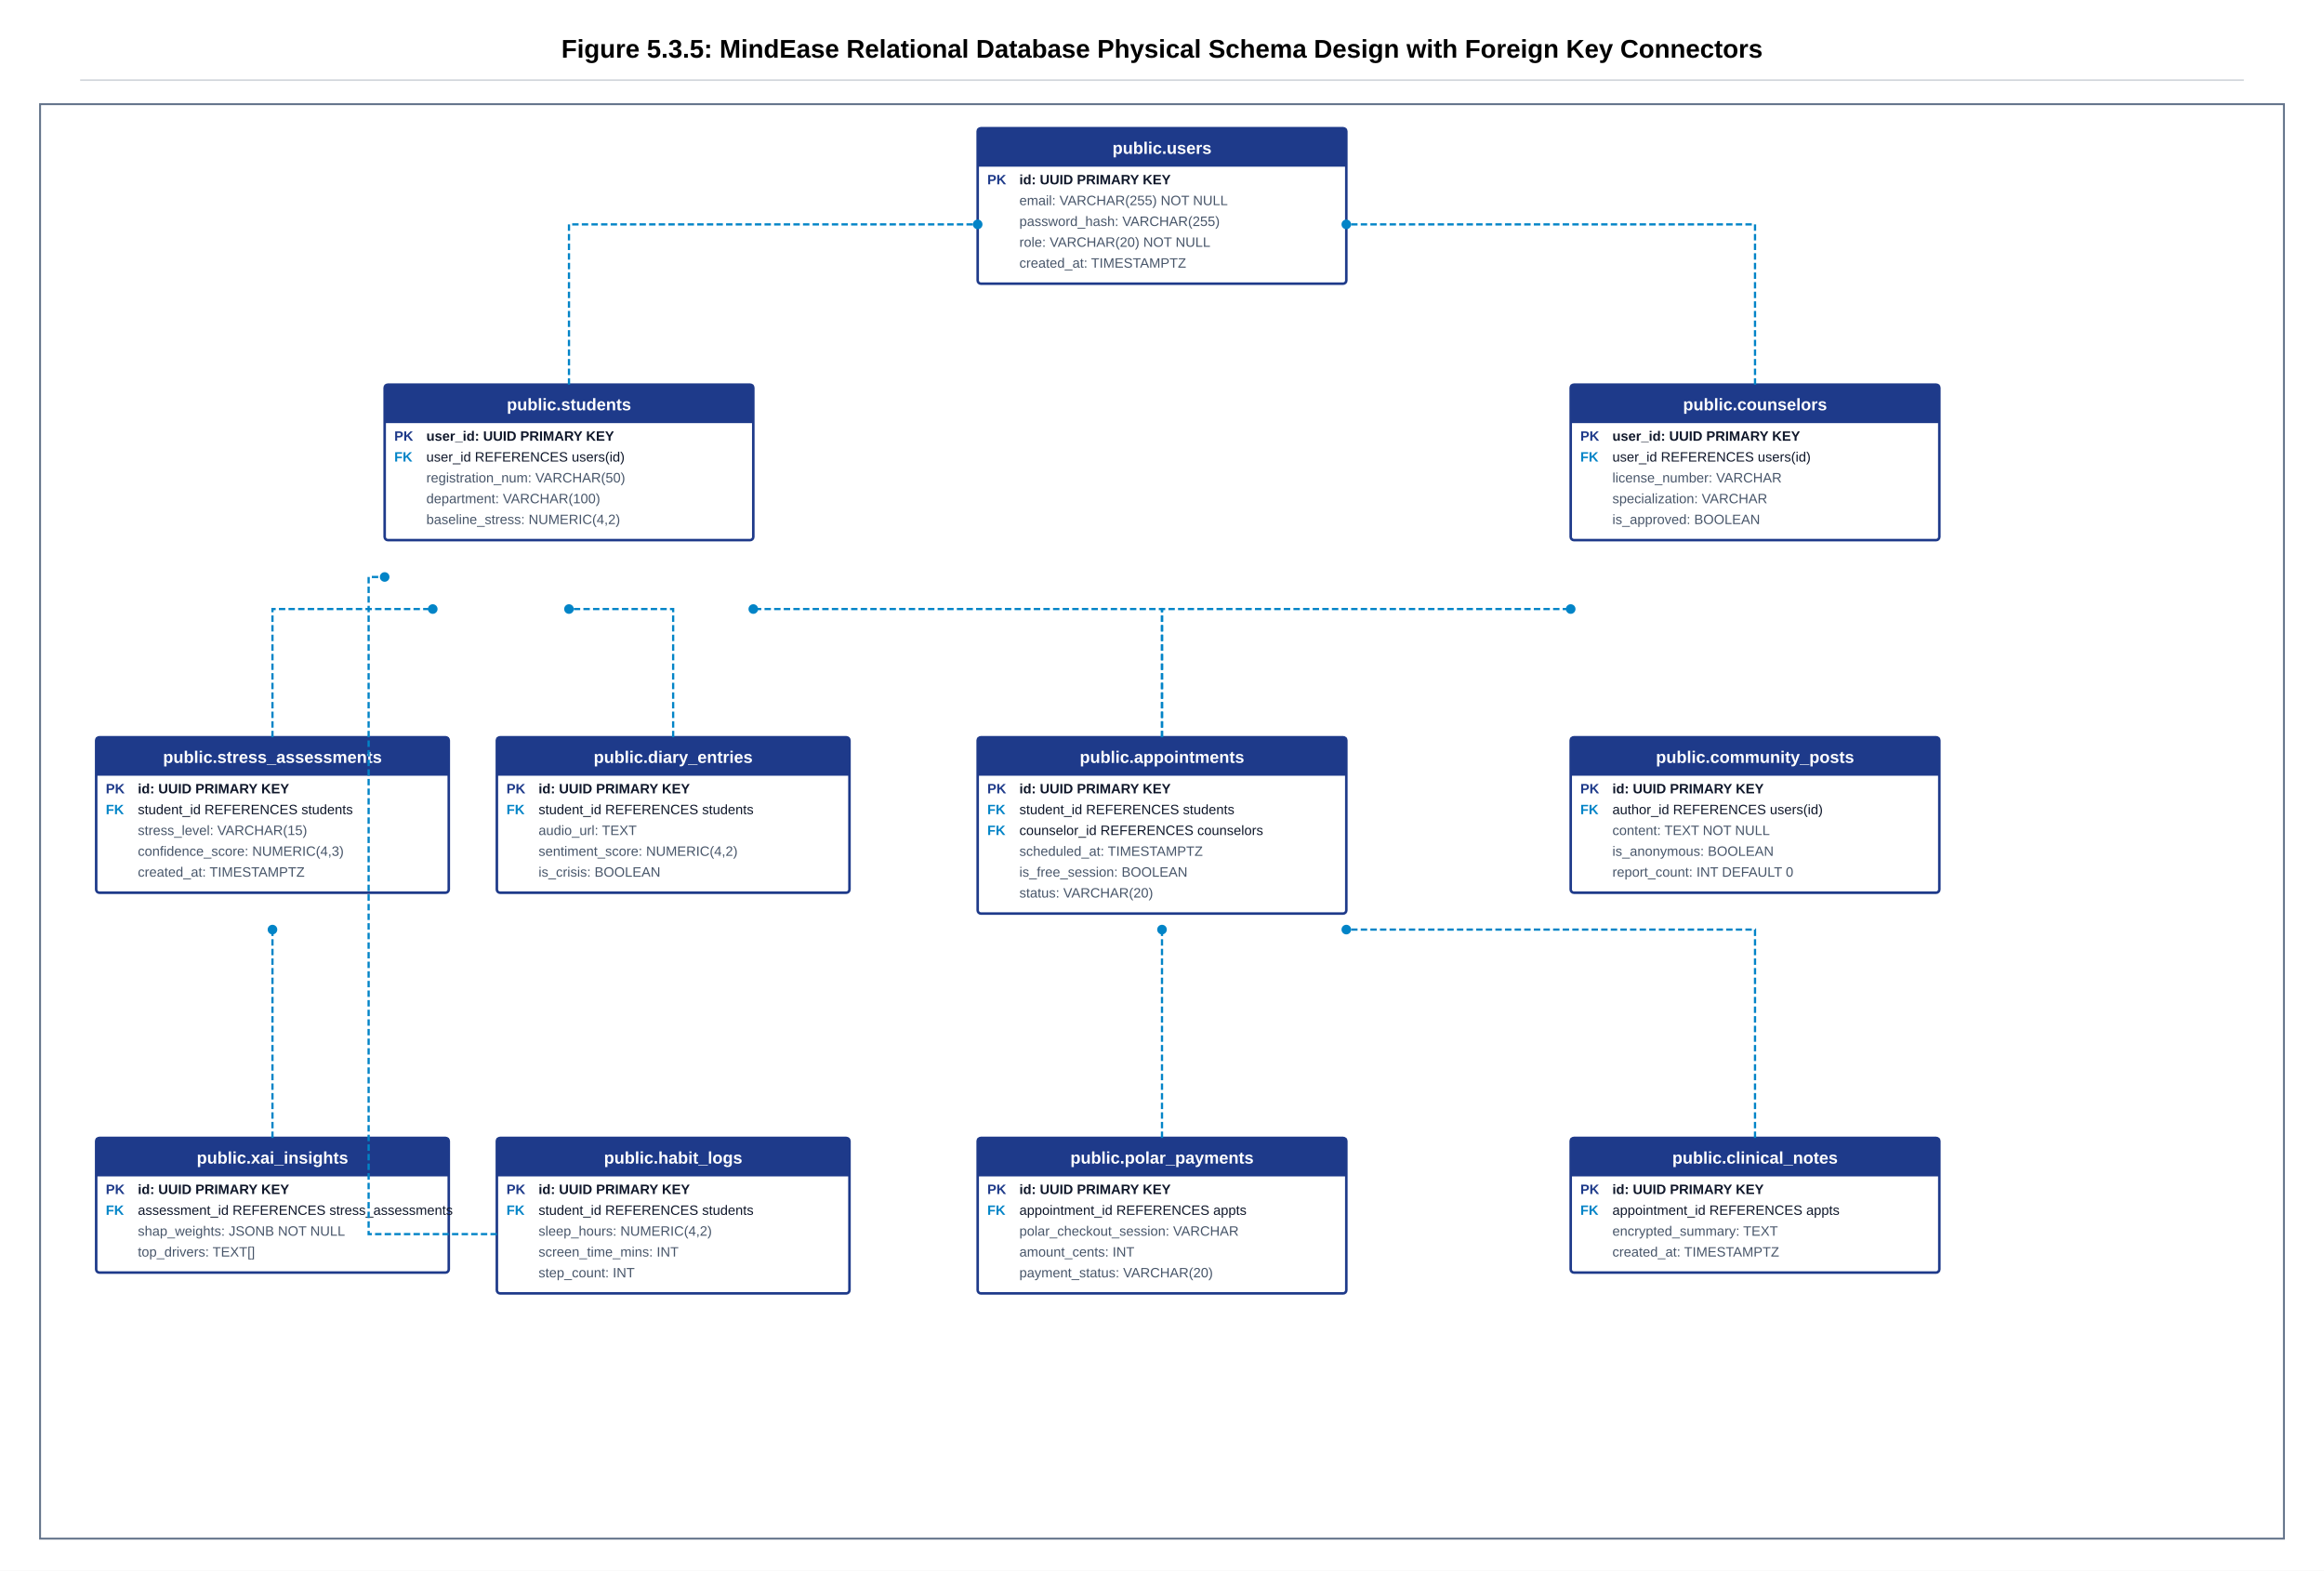
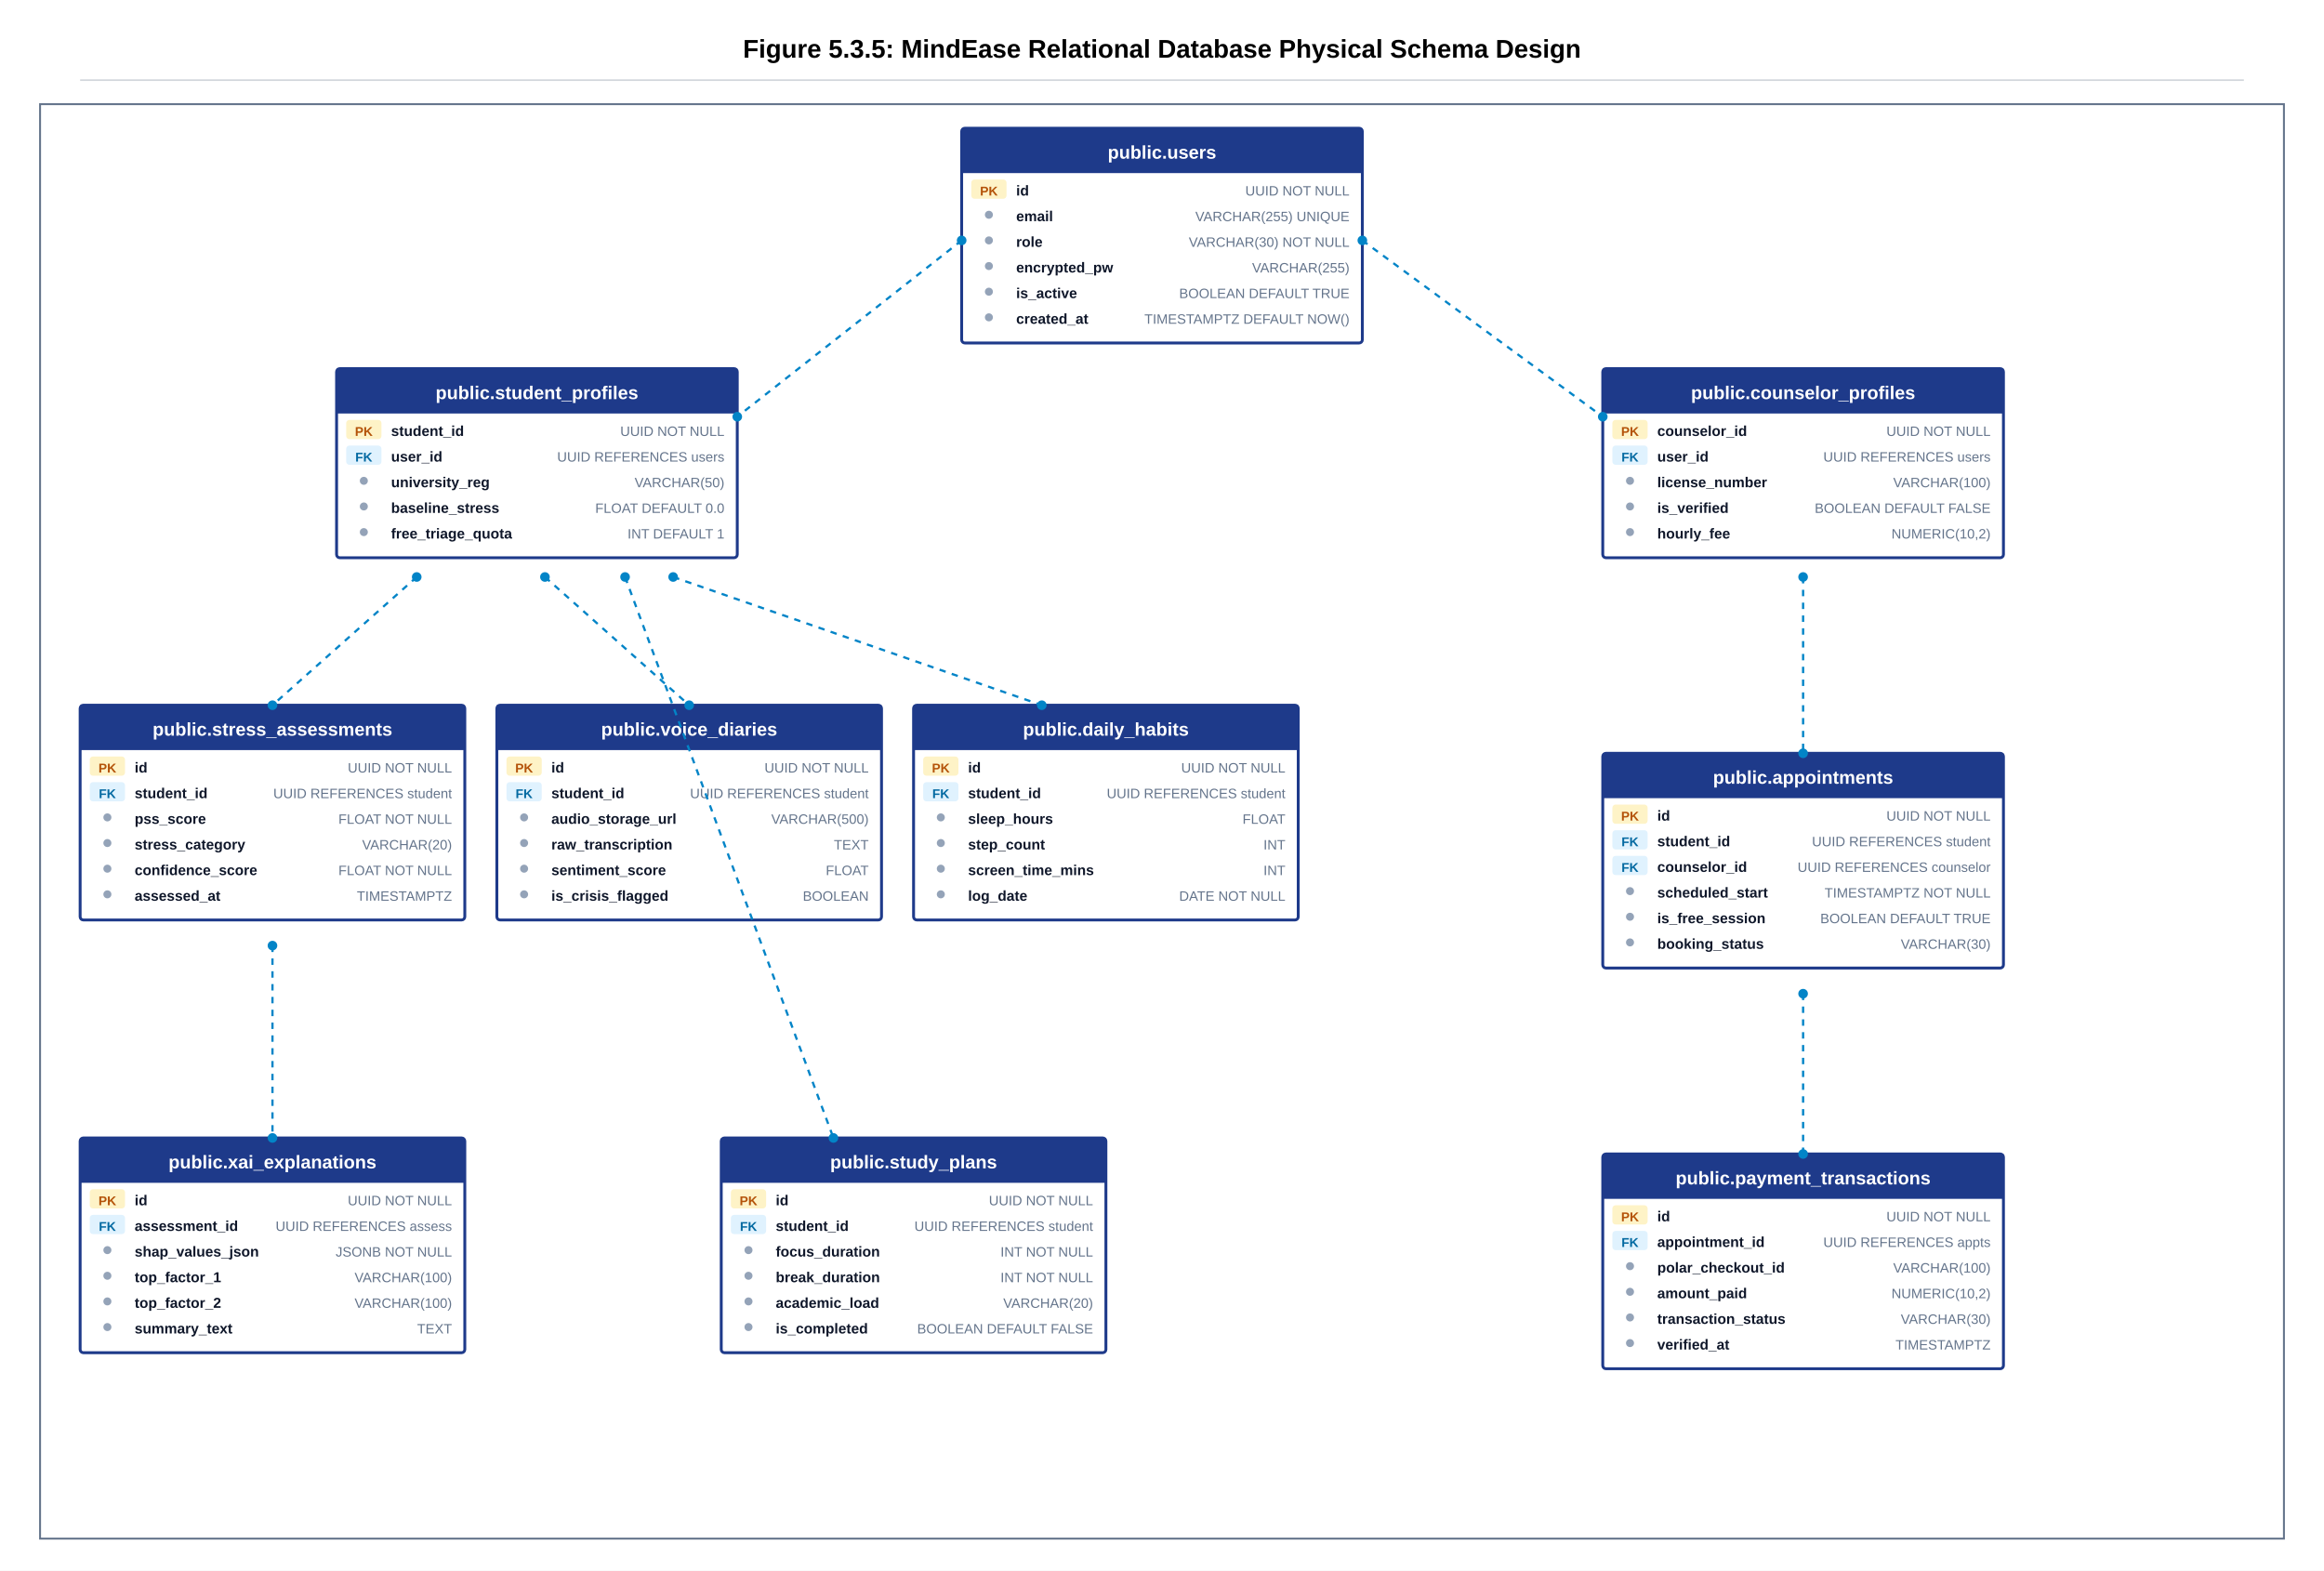
<svg xmlns="http://www.w3.org/2000/svg" width="1450" height="980" viewBox="0 0 1450 980">
  <rect width="1450" height="980" fill="#ffffff" />
-   <text x="725.0" y="36" font-family="Arial, sans-serif" font-size="16" font-weight="bold" fill="#000000" text-anchor="middle">Figure 5.3.5: MindEase Relational Database Physical Schema Design with Foreign Key Connectors</text>
+   <text x="725.0" y="36" font-family="Arial, sans-serif" font-size="16" font-weight="bold" fill="#000000" text-anchor="middle">Figure 5.3.5: MindEase Relational Database Physical Schema Design</text>
  <line x1="50" y1="50" x2="1400" y2="50" stroke="#d1d5db" stroke-width="1" />
  <rect x="25" y="65" width="1400" height="895" fill="none" stroke="#64748b" stroke-width="1.2" />
-   <rect x="610" y="80" width="230" height="97" fill="#ffffff" stroke="#1e3a8a" stroke-width="1.6" rx="2" />
-   <rect x="610" y="80" width="230" height="24" fill="#1e3a8a" />
-   <text x="725.0" y="96" font-family="Arial, sans-serif" font-size="10.5" font-weight="bold" fill="#ffffff" text-anchor="middle">public.users</text>
-   <text x="616" y="115" font-family="Arial, sans-serif" font-size="8.5" font-weight="bold" fill="#1e3a8a">PK</text>
-   <text x="636" y="115" font-family="Arial, sans-serif" font-size="8.5" font-weight="600" fill="#0f172a">id: UUID PRIMARY KEY</text>
-   <text x="636" y="128" font-family="Arial, sans-serif" font-size="8.5" fill="#475569">email: VARCHAR(255) NOT NULL</text>
-   <text x="636" y="141" font-family="Arial, sans-serif" font-size="8.5" fill="#475569">password_hash: VARCHAR(255)</text>
-   <text x="636" y="154" font-family="Arial, sans-serif" font-size="8.5" fill="#475569">role: VARCHAR(20) NOT NULL</text>
-   <text x="636" y="167" font-family="Arial, sans-serif" font-size="8.5" fill="#475569">created_at: TIMESTAMPTZ</text>
-   <rect x="240" y="240" width="230" height="97" fill="#ffffff" stroke="#1e3a8a" stroke-width="1.6" rx="2" />
-   <rect x="240" y="240" width="230" height="24" fill="#1e3a8a" />
-   <text x="355.0" y="256" font-family="Arial, sans-serif" font-size="10.5" font-weight="bold" fill="#ffffff" text-anchor="middle">public.students</text>
-   <text x="246" y="275" font-family="Arial, sans-serif" font-size="8.5" font-weight="bold" fill="#1e3a8a">PK</text>
-   <text x="266" y="275" font-family="Arial, sans-serif" font-size="8.5" font-weight="600" fill="#0f172a">user_id: UUID PRIMARY KEY</text>
-   <text x="246" y="288" font-family="Arial, sans-serif" font-size="8.5" font-weight="bold" fill="#0284c7">FK</text>
-   <text x="266" y="288" font-family="Arial, sans-serif" font-size="8.5" fill="#0f172a">user_id REFERENCES users(id)</text>
-   <text x="266" y="301" font-family="Arial, sans-serif" font-size="8.5" fill="#475569">registration_num: VARCHAR(50)</text>
-   <text x="266" y="314" font-family="Arial, sans-serif" font-size="8.5" fill="#475569">department: VARCHAR(100)</text>
-   <text x="266" y="327" font-family="Arial, sans-serif" font-size="8.5" fill="#475569">baseline_stress: NUMERIC(4,2)</text>
-   <rect x="980" y="240" width="230" height="97" fill="#ffffff" stroke="#1e3a8a" stroke-width="1.6" rx="2" />
-   <rect x="980" y="240" width="230" height="24" fill="#1e3a8a" />
-   <text x="1095.0" y="256" font-family="Arial, sans-serif" font-size="10.5" font-weight="bold" fill="#ffffff" text-anchor="middle">public.counselors</text>
-   <text x="986" y="275" font-family="Arial, sans-serif" font-size="8.5" font-weight="bold" fill="#1e3a8a">PK</text>
-   <text x="1006" y="275" font-family="Arial, sans-serif" font-size="8.5" font-weight="600" fill="#0f172a">user_id: UUID PRIMARY KEY</text>
-   <text x="986" y="288" font-family="Arial, sans-serif" font-size="8.5" font-weight="bold" fill="#0284c7">FK</text>
-   <text x="1006" y="288" font-family="Arial, sans-serif" font-size="8.5" fill="#0f172a">user_id REFERENCES users(id)</text>
-   <text x="1006" y="301" font-family="Arial, sans-serif" font-size="8.5" fill="#475569">license_number: VARCHAR</text>
-   <text x="1006" y="314" font-family="Arial, sans-serif" font-size="8.5" fill="#475569">specialization: VARCHAR</text>
-   <text x="1006" y="327" font-family="Arial, sans-serif" font-size="8.5" fill="#475569">is_approved: BOOLEAN</text>
-   <rect x="60" y="460" width="220" height="97" fill="#ffffff" stroke="#1e3a8a" stroke-width="1.6" rx="2" />
-   <rect x="60" y="460" width="220" height="24" fill="#1e3a8a" />
-   <text x="170.0" y="476" font-family="Arial, sans-serif" font-size="10.5" font-weight="bold" fill="#ffffff" text-anchor="middle">public.stress_assessments</text>
-   <text x="66" y="495" font-family="Arial, sans-serif" font-size="8.5" font-weight="bold" fill="#1e3a8a">PK</text>
-   <text x="86" y="495" font-family="Arial, sans-serif" font-size="8.5" font-weight="600" fill="#0f172a">id: UUID PRIMARY KEY</text>
-   <text x="66" y="508" font-family="Arial, sans-serif" font-size="8.5" font-weight="bold" fill="#0284c7">FK</text>
-   <text x="86" y="508" font-family="Arial, sans-serif" font-size="8.5" fill="#0f172a">student_id REFERENCES students</text>
-   <text x="86" y="521" font-family="Arial, sans-serif" font-size="8.5" fill="#475569">stress_level: VARCHAR(15)</text>
-   <text x="86" y="534" font-family="Arial, sans-serif" font-size="8.5" fill="#475569">confidence_score: NUMERIC(4,3)</text>
-   <text x="86" y="547" font-family="Arial, sans-serif" font-size="8.5" fill="#475569">created_at: TIMESTAMPTZ</text>
-   <rect x="310" y="460" width="220" height="97" fill="#ffffff" stroke="#1e3a8a" stroke-width="1.6" rx="2" />
-   <rect x="310" y="460" width="220" height="24" fill="#1e3a8a" />
-   <text x="420.0" y="476" font-family="Arial, sans-serif" font-size="10.5" font-weight="bold" fill="#ffffff" text-anchor="middle">public.diary_entries</text>
-   <text x="316" y="495" font-family="Arial, sans-serif" font-size="8.5" font-weight="bold" fill="#1e3a8a">PK</text>
-   <text x="336" y="495" font-family="Arial, sans-serif" font-size="8.5" font-weight="600" fill="#0f172a">id: UUID PRIMARY KEY</text>
-   <text x="316" y="508" font-family="Arial, sans-serif" font-size="8.5" font-weight="bold" fill="#0284c7">FK</text>
-   <text x="336" y="508" font-family="Arial, sans-serif" font-size="8.5" fill="#0f172a">student_id REFERENCES students</text>
-   <text x="336" y="521" font-family="Arial, sans-serif" font-size="8.5" fill="#475569">audio_url: TEXT</text>
-   <text x="336" y="534" font-family="Arial, sans-serif" font-size="8.5" fill="#475569">sentiment_score: NUMERIC(4,2)</text>
-   <text x="336" y="547" font-family="Arial, sans-serif" font-size="8.5" fill="#475569">is_crisis: BOOLEAN</text>
-   <rect x="610" y="460" width="230" height="110" fill="#ffffff" stroke="#1e3a8a" stroke-width="1.6" rx="2" />
-   <rect x="610" y="460" width="230" height="24" fill="#1e3a8a" />
-   <text x="725.0" y="476" font-family="Arial, sans-serif" font-size="10.5" font-weight="bold" fill="#ffffff" text-anchor="middle">public.appointments</text>
-   <text x="616" y="495" font-family="Arial, sans-serif" font-size="8.5" font-weight="bold" fill="#1e3a8a">PK</text>
-   <text x="636" y="495" font-family="Arial, sans-serif" font-size="8.5" font-weight="600" fill="#0f172a">id: UUID PRIMARY KEY</text>
-   <text x="616" y="508" font-family="Arial, sans-serif" font-size="8.5" font-weight="bold" fill="#0284c7">FK</text>
-   <text x="636" y="508" font-family="Arial, sans-serif" font-size="8.5" fill="#0f172a">student_id REFERENCES students</text>
-   <text x="616" y="521" font-family="Arial, sans-serif" font-size="8.5" font-weight="bold" fill="#0284c7">FK</text>
-   <text x="636" y="521" font-family="Arial, sans-serif" font-size="8.5" fill="#0f172a">counselor_id REFERENCES counselors</text>
-   <text x="636" y="534" font-family="Arial, sans-serif" font-size="8.5" fill="#475569">scheduled_at: TIMESTAMPTZ</text>
-   <text x="636" y="547" font-family="Arial, sans-serif" font-size="8.5" fill="#475569">is_free_session: BOOLEAN</text>
-   <text x="636" y="560" font-family="Arial, sans-serif" font-size="8.5" fill="#475569">status: VARCHAR(20)</text>
-   <rect x="980" y="460" width="230" height="97" fill="#ffffff" stroke="#1e3a8a" stroke-width="1.6" rx="2" />
-   <rect x="980" y="460" width="230" height="24" fill="#1e3a8a" />
-   <text x="1095.0" y="476" font-family="Arial, sans-serif" font-size="10.5" font-weight="bold" fill="#ffffff" text-anchor="middle">public.community_posts</text>
-   <text x="986" y="495" font-family="Arial, sans-serif" font-size="8.5" font-weight="bold" fill="#1e3a8a">PK</text>
-   <text x="1006" y="495" font-family="Arial, sans-serif" font-size="8.5" font-weight="600" fill="#0f172a">id: UUID PRIMARY KEY</text>
-   <text x="986" y="508" font-family="Arial, sans-serif" font-size="8.5" font-weight="bold" fill="#0284c7">FK</text>
-   <text x="1006" y="508" font-family="Arial, sans-serif" font-size="8.5" fill="#0f172a">author_id REFERENCES users(id)</text>
-   <text x="1006" y="521" font-family="Arial, sans-serif" font-size="8.5" fill="#475569">content: TEXT NOT NULL</text>
-   <text x="1006" y="534" font-family="Arial, sans-serif" font-size="8.5" fill="#475569">is_anonymous: BOOLEAN</text>
-   <text x="1006" y="547" font-family="Arial, sans-serif" font-size="8.5" fill="#475569">report_count: INT DEFAULT 0</text>
-   <rect x="60" y="710" width="220" height="84" fill="#ffffff" stroke="#1e3a8a" stroke-width="1.6" rx="2" />
-   <rect x="60" y="710" width="220" height="24" fill="#1e3a8a" />
-   <text x="170.0" y="726" font-family="Arial, sans-serif" font-size="10.5" font-weight="bold" fill="#ffffff" text-anchor="middle">public.xai_insights</text>
-   <text x="66" y="745" font-family="Arial, sans-serif" font-size="8.5" font-weight="bold" fill="#1e3a8a">PK</text>
-   <text x="86" y="745" font-family="Arial, sans-serif" font-size="8.5" font-weight="600" fill="#0f172a">id: UUID PRIMARY KEY</text>
-   <text x="66" y="758" font-family="Arial, sans-serif" font-size="8.5" font-weight="bold" fill="#0284c7">FK</text>
-   <text x="86" y="758" font-family="Arial, sans-serif" font-size="8.5" fill="#0f172a">assessment_id REFERENCES stress_assessments</text>
-   <text x="86" y="771" font-family="Arial, sans-serif" font-size="8.5" fill="#475569">shap_weights: JSONB NOT NULL</text>
-   <text x="86" y="784" font-family="Arial, sans-serif" font-size="8.5" fill="#475569">top_drivers: TEXT[]</text>
-   <rect x="310" y="710" width="220" height="97" fill="#ffffff" stroke="#1e3a8a" stroke-width="1.6" rx="2" />
-   <rect x="310" y="710" width="220" height="24" fill="#1e3a8a" />
-   <text x="420.0" y="726" font-family="Arial, sans-serif" font-size="10.5" font-weight="bold" fill="#ffffff" text-anchor="middle">public.habit_logs</text>
-   <text x="316" y="745" font-family="Arial, sans-serif" font-size="8.5" font-weight="bold" fill="#1e3a8a">PK</text>
-   <text x="336" y="745" font-family="Arial, sans-serif" font-size="8.5" font-weight="600" fill="#0f172a">id: UUID PRIMARY KEY</text>
-   <text x="316" y="758" font-family="Arial, sans-serif" font-size="8.5" font-weight="bold" fill="#0284c7">FK</text>
-   <text x="336" y="758" font-family="Arial, sans-serif" font-size="8.5" fill="#0f172a">student_id REFERENCES students</text>
-   <text x="336" y="771" font-family="Arial, sans-serif" font-size="8.5" fill="#475569">sleep_hours: NUMERIC(4,2)</text>
-   <text x="336" y="784" font-family="Arial, sans-serif" font-size="8.5" fill="#475569">screen_time_mins: INT</text>
-   <text x="336" y="797" font-family="Arial, sans-serif" font-size="8.5" fill="#475569">step_count: INT</text>
-   <rect x="610" y="710" width="230" height="97" fill="#ffffff" stroke="#1e3a8a" stroke-width="1.6" rx="2" />
-   <rect x="610" y="710" width="230" height="24" fill="#1e3a8a" />
-   <text x="725.0" y="726" font-family="Arial, sans-serif" font-size="10.5" font-weight="bold" fill="#ffffff" text-anchor="middle">public.polar_payments</text>
-   <text x="616" y="745" font-family="Arial, sans-serif" font-size="8.5" font-weight="bold" fill="#1e3a8a">PK</text>
-   <text x="636" y="745" font-family="Arial, sans-serif" font-size="8.5" font-weight="600" fill="#0f172a">id: UUID PRIMARY KEY</text>
-   <text x="616" y="758" font-family="Arial, sans-serif" font-size="8.5" font-weight="bold" fill="#0284c7">FK</text>
-   <text x="636" y="758" font-family="Arial, sans-serif" font-size="8.5" fill="#0f172a">appointment_id REFERENCES appts</text>
-   <text x="636" y="771" font-family="Arial, sans-serif" font-size="8.5" fill="#475569">polar_checkout_session: VARCHAR</text>
-   <text x="636" y="784" font-family="Arial, sans-serif" font-size="8.5" fill="#475569">amount_cents: INT</text>
-   <text x="636" y="797" font-family="Arial, sans-serif" font-size="8.5" fill="#475569">payment_status: VARCHAR(20)</text>
-   <rect x="980" y="710" width="230" height="84" fill="#ffffff" stroke="#1e3a8a" stroke-width="1.6" rx="2" />
-   <rect x="980" y="710" width="230" height="24" fill="#1e3a8a" />
-   <text x="1095.0" y="726" font-family="Arial, sans-serif" font-size="10.5" font-weight="bold" fill="#ffffff" text-anchor="middle">public.clinical_notes</text>
-   <text x="986" y="745" font-family="Arial, sans-serif" font-size="8.5" font-weight="bold" fill="#1e3a8a">PK</text>
-   <text x="1006" y="745" font-family="Arial, sans-serif" font-size="8.5" font-weight="600" fill="#0f172a">id: UUID PRIMARY KEY</text>
-   <text x="986" y="758" font-family="Arial, sans-serif" font-size="8.5" font-weight="bold" fill="#0284c7">FK</text>
-   <text x="1006" y="758" font-family="Arial, sans-serif" font-size="8.5" fill="#0f172a">appointment_id REFERENCES appts</text>
-   <text x="1006" y="771" font-family="Arial, sans-serif" font-size="8.5" fill="#475569">encrypted_summary: TEXT</text>
-   <text x="1006" y="784" font-family="Arial, sans-serif" font-size="8.5" fill="#475569">created_at: TIMESTAMPTZ</text>
-   <path d="M 355 240 L 355 140 L 610 140" fill="none" stroke="#0284c7" stroke-width="1.4" stroke-dasharray="4,2" />
-   <circle cx="610.0" cy="140.0" r="3" fill="#0284c7" />
-   <path d="M 1095 240 L 1095 140 L 840 140" fill="none" stroke="#0284c7" stroke-width="1.4" stroke-dasharray="4,2" />
-   <circle cx="840.0" cy="140.0" r="3" fill="#0284c7" />
-   <path d="M 170 460 L 170 380 L 270 380" fill="none" stroke="#0284c7" stroke-width="1.4" stroke-dasharray="4,2" />
-   <circle cx="270.0" cy="380.0" r="3" fill="#0284c7" />
-   <path d="M 420 460 L 420 380 L 355 380" fill="none" stroke="#0284c7" stroke-width="1.4" stroke-dasharray="4,2" />
-   <circle cx="355.0" cy="380.0" r="3" fill="#0284c7" />
-   <path d="M 310 770 L 230 770 L 230 360 L 240 360" fill="none" stroke="#0284c7" stroke-width="1.4" stroke-dasharray="4,2" />
-   <circle cx="240.0" cy="360.0" r="3" fill="#0284c7" />
-   <path d="M 170 710 L 170 580" fill="none" stroke="#0284c7" stroke-width="1.4" stroke-dasharray="4,2" />
-   <circle cx="170.0" cy="580.0" r="3" fill="#0284c7" />
-   <path d="M 725 460 L 725 380 L 470 380" fill="none" stroke="#0284c7" stroke-width="1.4" stroke-dasharray="4,2" />
-   <circle cx="470.0" cy="380.0" r="3" fill="#0284c7" />
-   <path d="M 725 460 L 725 380 L 980 380" fill="none" stroke="#0284c7" stroke-width="1.4" stroke-dasharray="4,2" />
-   <circle cx="980.0" cy="380.0" r="3" fill="#0284c7" />
-   <path d="M 725 710 L 725 580" fill="none" stroke="#0284c7" stroke-width="1.4" stroke-dasharray="4,2" />
-   <circle cx="725.0" cy="580.0" r="3" fill="#0284c7" />
-   <path d="M 1095 710 L 1095 580 L 840 580" fill="none" stroke="#0284c7" stroke-width="1.4" stroke-dasharray="4,2" />
-   <circle cx="840.0" cy="580.0" r="3" fill="#0284c7" />
+   <rect x="600" y="80" width="250" height="134" fill="#ffffff" stroke="#1e3a8a" stroke-width="1.8" rx="2" />
+   <rect x="600" y="80" width="250" height="28" fill="#1e3a8a" />
+   <text x="725.0" y="99" font-family="Arial, sans-serif" font-size="11.5" font-weight="bold" fill="#ffffff" text-anchor="middle">public.users</text>
+   <rect x="606" y="112" width="22" height="12" fill="#fef3c7" rx="2" />
+   <text x="617" y="122" font-family="Arial, sans-serif" font-size="8" font-weight="bold" fill="#b45309" text-anchor="middle">PK</text>
+   <text x="634" y="122" font-family="Arial, sans-serif" font-size="9" font-weight="bold" fill="#0f172a">id</text>
+   <text x="842" y="122" font-family="Arial, sans-serif" font-size="8.5" fill="#64748b" text-anchor="end">UUID NOT NULL</text>
+   <circle cx="617" cy="134" r="2.5" fill="#94a3b8" />
+   <text x="634" y="138" font-family="Arial, sans-serif" font-size="9" font-weight="bold" fill="#0f172a">email</text>
+   <text x="842" y="138" font-family="Arial, sans-serif" font-size="8.5" fill="#64748b" text-anchor="end">VARCHAR(255) UNIQUE</text>
+   <circle cx="617" cy="150" r="2.5" fill="#94a3b8" />
+   <text x="634" y="154" font-family="Arial, sans-serif" font-size="9" font-weight="bold" fill="#0f172a">role</text>
+   <text x="842" y="154" font-family="Arial, sans-serif" font-size="8.5" fill="#64748b" text-anchor="end">VARCHAR(30) NOT NULL</text>
+   <circle cx="617" cy="166" r="2.5" fill="#94a3b8" />
+   <text x="634" y="170" font-family="Arial, sans-serif" font-size="9" font-weight="bold" fill="#0f172a">encrypted_pw</text>
+   <text x="842" y="170" font-family="Arial, sans-serif" font-size="8.5" fill="#64748b" text-anchor="end">VARCHAR(255)</text>
+   <circle cx="617" cy="182" r="2.5" fill="#94a3b8" />
+   <text x="634" y="186" font-family="Arial, sans-serif" font-size="9" font-weight="bold" fill="#0f172a">is_active</text>
+   <text x="842" y="186" font-family="Arial, sans-serif" font-size="8.5" fill="#64748b" text-anchor="end">BOOLEAN DEFAULT TRUE</text>
+   <circle cx="617" cy="198" r="2.5" fill="#94a3b8" />
+   <text x="634" y="202" font-family="Arial, sans-serif" font-size="9" font-weight="bold" fill="#0f172a">created_at</text>
+   <text x="842" y="202" font-family="Arial, sans-serif" font-size="8.5" fill="#64748b" text-anchor="end">TIMESTAMPTZ DEFAULT NOW()</text>
+   <rect x="210" y="230" width="250" height="118" fill="#ffffff" stroke="#1e3a8a" stroke-width="1.8" rx="2" />
+   <rect x="210" y="230" width="250" height="28" fill="#1e3a8a" />
+   <text x="335.0" y="249" font-family="Arial, sans-serif" font-size="11.5" font-weight="bold" fill="#ffffff" text-anchor="middle">public.student_profiles</text>
+   <rect x="216" y="262" width="22" height="12" fill="#fef3c7" rx="2" />
+   <text x="227" y="272" font-family="Arial, sans-serif" font-size="8" font-weight="bold" fill="#b45309" text-anchor="middle">PK</text>
+   <text x="244" y="272" font-family="Arial, sans-serif" font-size="9" font-weight="bold" fill="#0f172a">student_id</text>
+   <text x="452" y="272" font-family="Arial, sans-serif" font-size="8.5" fill="#64748b" text-anchor="end">UUID NOT NULL</text>
+   <rect x="216" y="278" width="22" height="12" fill="#e0f2fe" rx="2" />
+   <text x="227" y="288" font-family="Arial, sans-serif" font-size="8" font-weight="bold" fill="#0369a1" text-anchor="middle">FK</text>
+   <text x="244" y="288" font-family="Arial, sans-serif" font-size="9" font-weight="bold" fill="#0f172a">user_id</text>
+   <text x="452" y="288" font-family="Arial, sans-serif" font-size="8.5" fill="#64748b" text-anchor="end">UUID REFERENCES users</text>
+   <circle cx="227" cy="300" r="2.5" fill="#94a3b8" />
+   <text x="244" y="304" font-family="Arial, sans-serif" font-size="9" font-weight="bold" fill="#0f172a">university_reg</text>
+   <text x="452" y="304" font-family="Arial, sans-serif" font-size="8.5" fill="#64748b" text-anchor="end">VARCHAR(50)</text>
+   <circle cx="227" cy="316" r="2.5" fill="#94a3b8" />
+   <text x="244" y="320" font-family="Arial, sans-serif" font-size="9" font-weight="bold" fill="#0f172a">baseline_stress</text>
+   <text x="452" y="320" font-family="Arial, sans-serif" font-size="8.5" fill="#64748b" text-anchor="end">FLOAT DEFAULT 0.0</text>
+   <circle cx="227" cy="332" r="2.5" fill="#94a3b8" />
+   <text x="244" y="336" font-family="Arial, sans-serif" font-size="9" font-weight="bold" fill="#0f172a">free_triage_quota</text>
+   <text x="452" y="336" font-family="Arial, sans-serif" font-size="8.5" fill="#64748b" text-anchor="end">INT DEFAULT 1</text>
+   <rect x="1000" y="230" width="250" height="118" fill="#ffffff" stroke="#1e3a8a" stroke-width="1.8" rx="2" />
+   <rect x="1000" y="230" width="250" height="28" fill="#1e3a8a" />
+   <text x="1125.0" y="249" font-family="Arial, sans-serif" font-size="11.5" font-weight="bold" fill="#ffffff" text-anchor="middle">public.counselor_profiles</text>
+   <rect x="1006" y="262" width="22" height="12" fill="#fef3c7" rx="2" />
+   <text x="1017" y="272" font-family="Arial, sans-serif" font-size="8" font-weight="bold" fill="#b45309" text-anchor="middle">PK</text>
+   <text x="1034" y="272" font-family="Arial, sans-serif" font-size="9" font-weight="bold" fill="#0f172a">counselor_id</text>
+   <text x="1242" y="272" font-family="Arial, sans-serif" font-size="8.5" fill="#64748b" text-anchor="end">UUID NOT NULL</text>
+   <rect x="1006" y="278" width="22" height="12" fill="#e0f2fe" rx="2" />
+   <text x="1017" y="288" font-family="Arial, sans-serif" font-size="8" font-weight="bold" fill="#0369a1" text-anchor="middle">FK</text>
+   <text x="1034" y="288" font-family="Arial, sans-serif" font-size="9" font-weight="bold" fill="#0f172a">user_id</text>
+   <text x="1242" y="288" font-family="Arial, sans-serif" font-size="8.5" fill="#64748b" text-anchor="end">UUID REFERENCES users</text>
+   <circle cx="1017" cy="300" r="2.5" fill="#94a3b8" />
+   <text x="1034" y="304" font-family="Arial, sans-serif" font-size="9" font-weight="bold" fill="#0f172a">license_number</text>
+   <text x="1242" y="304" font-family="Arial, sans-serif" font-size="8.5" fill="#64748b" text-anchor="end">VARCHAR(100)</text>
+   <circle cx="1017" cy="316" r="2.5" fill="#94a3b8" />
+   <text x="1034" y="320" font-family="Arial, sans-serif" font-size="9" font-weight="bold" fill="#0f172a">is_verified</text>
+   <text x="1242" y="320" font-family="Arial, sans-serif" font-size="8.5" fill="#64748b" text-anchor="end">BOOLEAN DEFAULT FALSE</text>
+   <circle cx="1017" cy="332" r="2.5" fill="#94a3b8" />
+   <text x="1034" y="336" font-family="Arial, sans-serif" font-size="9" font-weight="bold" fill="#0f172a">hourly_fee</text>
+   <text x="1242" y="336" font-family="Arial, sans-serif" font-size="8.5" fill="#64748b" text-anchor="end">NUMERIC(10,2)</text>
+   <rect x="50" y="440" width="240" height="134" fill="#ffffff" stroke="#1e3a8a" stroke-width="1.8" rx="2" />
+   <rect x="50" y="440" width="240" height="28" fill="#1e3a8a" />
+   <text x="170.0" y="459" font-family="Arial, sans-serif" font-size="11.5" font-weight="bold" fill="#ffffff" text-anchor="middle">public.stress_assessments</text>
+   <rect x="56" y="472" width="22" height="12" fill="#fef3c7" rx="2" />
+   <text x="67" y="482" font-family="Arial, sans-serif" font-size="8" font-weight="bold" fill="#b45309" text-anchor="middle">PK</text>
+   <text x="84" y="482" font-family="Arial, sans-serif" font-size="9" font-weight="bold" fill="#0f172a">id</text>
+   <text x="282" y="482" font-family="Arial, sans-serif" font-size="8.5" fill="#64748b" text-anchor="end">UUID NOT NULL</text>
+   <rect x="56" y="488" width="22" height="12" fill="#e0f2fe" rx="2" />
+   <text x="67" y="498" font-family="Arial, sans-serif" font-size="8" font-weight="bold" fill="#0369a1" text-anchor="middle">FK</text>
+   <text x="84" y="498" font-family="Arial, sans-serif" font-size="9" font-weight="bold" fill="#0f172a">student_id</text>
+   <text x="282" y="498" font-family="Arial, sans-serif" font-size="8.5" fill="#64748b" text-anchor="end">UUID REFERENCES student</text>
+   <circle cx="67" cy="510" r="2.5" fill="#94a3b8" />
+   <text x="84" y="514" font-family="Arial, sans-serif" font-size="9" font-weight="bold" fill="#0f172a">pss_score</text>
+   <text x="282" y="514" font-family="Arial, sans-serif" font-size="8.5" fill="#64748b" text-anchor="end">FLOAT NOT NULL</text>
+   <circle cx="67" cy="526" r="2.5" fill="#94a3b8" />
+   <text x="84" y="530" font-family="Arial, sans-serif" font-size="9" font-weight="bold" fill="#0f172a">stress_category</text>
+   <text x="282" y="530" font-family="Arial, sans-serif" font-size="8.5" fill="#64748b" text-anchor="end">VARCHAR(20)</text>
+   <circle cx="67" cy="542" r="2.5" fill="#94a3b8" />
+   <text x="84" y="546" font-family="Arial, sans-serif" font-size="9" font-weight="bold" fill="#0f172a">confidence_score</text>
+   <text x="282" y="546" font-family="Arial, sans-serif" font-size="8.5" fill="#64748b" text-anchor="end">FLOAT NOT NULL</text>
+   <circle cx="67" cy="558" r="2.5" fill="#94a3b8" />
+   <text x="84" y="562" font-family="Arial, sans-serif" font-size="9" font-weight="bold" fill="#0f172a">assessed_at</text>
+   <text x="282" y="562" font-family="Arial, sans-serif" font-size="8.5" fill="#64748b" text-anchor="end">TIMESTAMPTZ</text>
+   <rect x="310" y="440" width="240" height="134" fill="#ffffff" stroke="#1e3a8a" stroke-width="1.8" rx="2" />
+   <rect x="310" y="440" width="240" height="28" fill="#1e3a8a" />
+   <text x="430.0" y="459" font-family="Arial, sans-serif" font-size="11.5" font-weight="bold" fill="#ffffff" text-anchor="middle">public.voice_diaries</text>
+   <rect x="316" y="472" width="22" height="12" fill="#fef3c7" rx="2" />
+   <text x="327" y="482" font-family="Arial, sans-serif" font-size="8" font-weight="bold" fill="#b45309" text-anchor="middle">PK</text>
+   <text x="344" y="482" font-family="Arial, sans-serif" font-size="9" font-weight="bold" fill="#0f172a">id</text>
+   <text x="542" y="482" font-family="Arial, sans-serif" font-size="8.5" fill="#64748b" text-anchor="end">UUID NOT NULL</text>
+   <rect x="316" y="488" width="22" height="12" fill="#e0f2fe" rx="2" />
+   <text x="327" y="498" font-family="Arial, sans-serif" font-size="8" font-weight="bold" fill="#0369a1" text-anchor="middle">FK</text>
+   <text x="344" y="498" font-family="Arial, sans-serif" font-size="9" font-weight="bold" fill="#0f172a">student_id</text>
+   <text x="542" y="498" font-family="Arial, sans-serif" font-size="8.5" fill="#64748b" text-anchor="end">UUID REFERENCES student</text>
+   <circle cx="327" cy="510" r="2.5" fill="#94a3b8" />
+   <text x="344" y="514" font-family="Arial, sans-serif" font-size="9" font-weight="bold" fill="#0f172a">audio_storage_url</text>
+   <text x="542" y="514" font-family="Arial, sans-serif" font-size="8.5" fill="#64748b" text-anchor="end">VARCHAR(500)</text>
+   <circle cx="327" cy="526" r="2.5" fill="#94a3b8" />
+   <text x="344" y="530" font-family="Arial, sans-serif" font-size="9" font-weight="bold" fill="#0f172a">raw_transcription</text>
+   <text x="542" y="530" font-family="Arial, sans-serif" font-size="8.5" fill="#64748b" text-anchor="end">TEXT</text>
+   <circle cx="327" cy="542" r="2.5" fill="#94a3b8" />
+   <text x="344" y="546" font-family="Arial, sans-serif" font-size="9" font-weight="bold" fill="#0f172a">sentiment_score</text>
+   <text x="542" y="546" font-family="Arial, sans-serif" font-size="8.5" fill="#64748b" text-anchor="end">FLOAT</text>
+   <circle cx="327" cy="558" r="2.5" fill="#94a3b8" />
+   <text x="344" y="562" font-family="Arial, sans-serif" font-size="9" font-weight="bold" fill="#0f172a">is_crisis_flagged</text>
+   <text x="542" y="562" font-family="Arial, sans-serif" font-size="8.5" fill="#64748b" text-anchor="end">BOOLEAN</text>
+   <rect x="570" y="440" width="240" height="134" fill="#ffffff" stroke="#1e3a8a" stroke-width="1.8" rx="2" />
+   <rect x="570" y="440" width="240" height="28" fill="#1e3a8a" />
+   <text x="690.0" y="459" font-family="Arial, sans-serif" font-size="11.5" font-weight="bold" fill="#ffffff" text-anchor="middle">public.daily_habits</text>
+   <rect x="576" y="472" width="22" height="12" fill="#fef3c7" rx="2" />
+   <text x="587" y="482" font-family="Arial, sans-serif" font-size="8" font-weight="bold" fill="#b45309" text-anchor="middle">PK</text>
+   <text x="604" y="482" font-family="Arial, sans-serif" font-size="9" font-weight="bold" fill="#0f172a">id</text>
+   <text x="802" y="482" font-family="Arial, sans-serif" font-size="8.5" fill="#64748b" text-anchor="end">UUID NOT NULL</text>
+   <rect x="576" y="488" width="22" height="12" fill="#e0f2fe" rx="2" />
+   <text x="587" y="498" font-family="Arial, sans-serif" font-size="8" font-weight="bold" fill="#0369a1" text-anchor="middle">FK</text>
+   <text x="604" y="498" font-family="Arial, sans-serif" font-size="9" font-weight="bold" fill="#0f172a">student_id</text>
+   <text x="802" y="498" font-family="Arial, sans-serif" font-size="8.5" fill="#64748b" text-anchor="end">UUID REFERENCES student</text>
+   <circle cx="587" cy="510" r="2.5" fill="#94a3b8" />
+   <text x="604" y="514" font-family="Arial, sans-serif" font-size="9" font-weight="bold" fill="#0f172a">sleep_hours</text>
+   <text x="802" y="514" font-family="Arial, sans-serif" font-size="8.5" fill="#64748b" text-anchor="end">FLOAT</text>
+   <circle cx="587" cy="526" r="2.5" fill="#94a3b8" />
+   <text x="604" y="530" font-family="Arial, sans-serif" font-size="9" font-weight="bold" fill="#0f172a">step_count</text>
+   <text x="802" y="530" font-family="Arial, sans-serif" font-size="8.5" fill="#64748b" text-anchor="end">INT</text>
+   <circle cx="587" cy="542" r="2.5" fill="#94a3b8" />
+   <text x="604" y="546" font-family="Arial, sans-serif" font-size="9" font-weight="bold" fill="#0f172a">screen_time_mins</text>
+   <text x="802" y="546" font-family="Arial, sans-serif" font-size="8.5" fill="#64748b" text-anchor="end">INT</text>
+   <circle cx="587" cy="558" r="2.5" fill="#94a3b8" />
+   <text x="604" y="562" font-family="Arial, sans-serif" font-size="9" font-weight="bold" fill="#0f172a">log_date</text>
+   <text x="802" y="562" font-family="Arial, sans-serif" font-size="8.5" fill="#64748b" text-anchor="end">DATE NOT NULL</text>
+   <rect x="50" y="710" width="240" height="134" fill="#ffffff" stroke="#1e3a8a" stroke-width="1.8" rx="2" />
+   <rect x="50" y="710" width="240" height="28" fill="#1e3a8a" />
+   <text x="170.0" y="729" font-family="Arial, sans-serif" font-size="11.5" font-weight="bold" fill="#ffffff" text-anchor="middle">public.xai_explanations</text>
+   <rect x="56" y="742" width="22" height="12" fill="#fef3c7" rx="2" />
+   <text x="67" y="752" font-family="Arial, sans-serif" font-size="8" font-weight="bold" fill="#b45309" text-anchor="middle">PK</text>
+   <text x="84" y="752" font-family="Arial, sans-serif" font-size="9" font-weight="bold" fill="#0f172a">id</text>
+   <text x="282" y="752" font-family="Arial, sans-serif" font-size="8.5" fill="#64748b" text-anchor="end">UUID NOT NULL</text>
+   <rect x="56" y="758" width="22" height="12" fill="#e0f2fe" rx="2" />
+   <text x="67" y="768" font-family="Arial, sans-serif" font-size="8" font-weight="bold" fill="#0369a1" text-anchor="middle">FK</text>
+   <text x="84" y="768" font-family="Arial, sans-serif" font-size="9" font-weight="bold" fill="#0f172a">assessment_id</text>
+   <text x="282" y="768" font-family="Arial, sans-serif" font-size="8.5" fill="#64748b" text-anchor="end">UUID REFERENCES assess</text>
+   <circle cx="67" cy="780" r="2.5" fill="#94a3b8" />
+   <text x="84" y="784" font-family="Arial, sans-serif" font-size="9" font-weight="bold" fill="#0f172a">shap_values_json</text>
+   <text x="282" y="784" font-family="Arial, sans-serif" font-size="8.5" fill="#64748b" text-anchor="end">JSONB NOT NULL</text>
+   <circle cx="67" cy="796" r="2.5" fill="#94a3b8" />
+   <text x="84" y="800" font-family="Arial, sans-serif" font-size="9" font-weight="bold" fill="#0f172a">top_factor_1</text>
+   <text x="282" y="800" font-family="Arial, sans-serif" font-size="8.5" fill="#64748b" text-anchor="end">VARCHAR(100)</text>
+   <circle cx="67" cy="812" r="2.5" fill="#94a3b8" />
+   <text x="84" y="816" font-family="Arial, sans-serif" font-size="9" font-weight="bold" fill="#0f172a">top_factor_2</text>
+   <text x="282" y="816" font-family="Arial, sans-serif" font-size="8.5" fill="#64748b" text-anchor="end">VARCHAR(100)</text>
+   <circle cx="67" cy="828" r="2.5" fill="#94a3b8" />
+   <text x="84" y="832" font-family="Arial, sans-serif" font-size="9" font-weight="bold" fill="#0f172a">summary_text</text>
+   <text x="282" y="832" font-family="Arial, sans-serif" font-size="8.5" fill="#64748b" text-anchor="end">TEXT</text>
+   <rect x="450" y="710" width="240" height="134" fill="#ffffff" stroke="#1e3a8a" stroke-width="1.8" rx="2" />
+   <rect x="450" y="710" width="240" height="28" fill="#1e3a8a" />
+   <text x="570.0" y="729" font-family="Arial, sans-serif" font-size="11.5" font-weight="bold" fill="#ffffff" text-anchor="middle">public.study_plans</text>
+   <rect x="456" y="742" width="22" height="12" fill="#fef3c7" rx="2" />
+   <text x="467" y="752" font-family="Arial, sans-serif" font-size="8" font-weight="bold" fill="#b45309" text-anchor="middle">PK</text>
+   <text x="484" y="752" font-family="Arial, sans-serif" font-size="9" font-weight="bold" fill="#0f172a">id</text>
+   <text x="682" y="752" font-family="Arial, sans-serif" font-size="8.5" fill="#64748b" text-anchor="end">UUID NOT NULL</text>
+   <rect x="456" y="758" width="22" height="12" fill="#e0f2fe" rx="2" />
+   <text x="467" y="768" font-family="Arial, sans-serif" font-size="8" font-weight="bold" fill="#0369a1" text-anchor="middle">FK</text>
+   <text x="484" y="768" font-family="Arial, sans-serif" font-size="9" font-weight="bold" fill="#0f172a">student_id</text>
+   <text x="682" y="768" font-family="Arial, sans-serif" font-size="8.5" fill="#64748b" text-anchor="end">UUID REFERENCES student</text>
+   <circle cx="467" cy="780" r="2.5" fill="#94a3b8" />
+   <text x="484" y="784" font-family="Arial, sans-serif" font-size="9" font-weight="bold" fill="#0f172a">focus_duration</text>
+   <text x="682" y="784" font-family="Arial, sans-serif" font-size="8.5" fill="#64748b" text-anchor="end">INT NOT NULL</text>
+   <circle cx="467" cy="796" r="2.5" fill="#94a3b8" />
+   <text x="484" y="800" font-family="Arial, sans-serif" font-size="9" font-weight="bold" fill="#0f172a">break_duration</text>
+   <text x="682" y="800" font-family="Arial, sans-serif" font-size="8.5" fill="#64748b" text-anchor="end">INT NOT NULL</text>
+   <circle cx="467" cy="812" r="2.5" fill="#94a3b8" />
+   <text x="484" y="816" font-family="Arial, sans-serif" font-size="9" font-weight="bold" fill="#0f172a">academic_load</text>
+   <text x="682" y="816" font-family="Arial, sans-serif" font-size="8.5" fill="#64748b" text-anchor="end">VARCHAR(20)</text>
+   <circle cx="467" cy="828" r="2.5" fill="#94a3b8" />
+   <text x="484" y="832" font-family="Arial, sans-serif" font-size="9" font-weight="bold" fill="#0f172a">is_completed</text>
+   <text x="682" y="832" font-family="Arial, sans-serif" font-size="8.5" fill="#64748b" text-anchor="end">BOOLEAN DEFAULT FALSE</text>
+   <rect x="1000" y="470" width="250" height="134" fill="#ffffff" stroke="#1e3a8a" stroke-width="1.8" rx="2" />
+   <rect x="1000" y="470" width="250" height="28" fill="#1e3a8a" />
+   <text x="1125.0" y="489" font-family="Arial, sans-serif" font-size="11.5" font-weight="bold" fill="#ffffff" text-anchor="middle">public.appointments</text>
+   <rect x="1006" y="502" width="22" height="12" fill="#fef3c7" rx="2" />
+   <text x="1017" y="512" font-family="Arial, sans-serif" font-size="8" font-weight="bold" fill="#b45309" text-anchor="middle">PK</text>
+   <text x="1034" y="512" font-family="Arial, sans-serif" font-size="9" font-weight="bold" fill="#0f172a">id</text>
+   <text x="1242" y="512" font-family="Arial, sans-serif" font-size="8.5" fill="#64748b" text-anchor="end">UUID NOT NULL</text>
+   <rect x="1006" y="518" width="22" height="12" fill="#e0f2fe" rx="2" />
+   <text x="1017" y="528" font-family="Arial, sans-serif" font-size="8" font-weight="bold" fill="#0369a1" text-anchor="middle">FK</text>
+   <text x="1034" y="528" font-family="Arial, sans-serif" font-size="9" font-weight="bold" fill="#0f172a">student_id</text>
+   <text x="1242" y="528" font-family="Arial, sans-serif" font-size="8.5" fill="#64748b" text-anchor="end">UUID REFERENCES student</text>
+   <rect x="1006" y="534" width="22" height="12" fill="#e0f2fe" rx="2" />
+   <text x="1017" y="544" font-family="Arial, sans-serif" font-size="8" font-weight="bold" fill="#0369a1" text-anchor="middle">FK</text>
+   <text x="1034" y="544" font-family="Arial, sans-serif" font-size="9" font-weight="bold" fill="#0f172a">counselor_id</text>
+   <text x="1242" y="544" font-family="Arial, sans-serif" font-size="8.5" fill="#64748b" text-anchor="end">UUID REFERENCES counselor</text>
+   <circle cx="1017" cy="556" r="2.5" fill="#94a3b8" />
+   <text x="1034" y="560" font-family="Arial, sans-serif" font-size="9" font-weight="bold" fill="#0f172a">scheduled_start</text>
+   <text x="1242" y="560" font-family="Arial, sans-serif" font-size="8.5" fill="#64748b" text-anchor="end">TIMESTAMPTZ NOT NULL</text>
+   <circle cx="1017" cy="572" r="2.5" fill="#94a3b8" />
+   <text x="1034" y="576" font-family="Arial, sans-serif" font-size="9" font-weight="bold" fill="#0f172a">is_free_session</text>
+   <text x="1242" y="576" font-family="Arial, sans-serif" font-size="8.5" fill="#64748b" text-anchor="end">BOOLEAN DEFAULT TRUE</text>
+   <circle cx="1017" cy="588" r="2.5" fill="#94a3b8" />
+   <text x="1034" y="592" font-family="Arial, sans-serif" font-size="9" font-weight="bold" fill="#0f172a">booking_status</text>
+   <text x="1242" y="592" font-family="Arial, sans-serif" font-size="8.5" fill="#64748b" text-anchor="end">VARCHAR(30)</text>
+   <rect x="1000" y="720" width="250" height="134" fill="#ffffff" stroke="#1e3a8a" stroke-width="1.8" rx="2" />
+   <rect x="1000" y="720" width="250" height="28" fill="#1e3a8a" />
+   <text x="1125.0" y="739" font-family="Arial, sans-serif" font-size="11.5" font-weight="bold" fill="#ffffff" text-anchor="middle">public.payment_transactions</text>
+   <rect x="1006" y="752" width="22" height="12" fill="#fef3c7" rx="2" />
+   <text x="1017" y="762" font-family="Arial, sans-serif" font-size="8" font-weight="bold" fill="#b45309" text-anchor="middle">PK</text>
+   <text x="1034" y="762" font-family="Arial, sans-serif" font-size="9" font-weight="bold" fill="#0f172a">id</text>
+   <text x="1242" y="762" font-family="Arial, sans-serif" font-size="8.5" fill="#64748b" text-anchor="end">UUID NOT NULL</text>
+   <rect x="1006" y="768" width="22" height="12" fill="#e0f2fe" rx="2" />
+   <text x="1017" y="778" font-family="Arial, sans-serif" font-size="8" font-weight="bold" fill="#0369a1" text-anchor="middle">FK</text>
+   <text x="1034" y="778" font-family="Arial, sans-serif" font-size="9" font-weight="bold" fill="#0f172a">appointment_id</text>
+   <text x="1242" y="778" font-family="Arial, sans-serif" font-size="8.5" fill="#64748b" text-anchor="end">UUID REFERENCES appts</text>
+   <circle cx="1017" cy="790" r="2.5" fill="#94a3b8" />
+   <text x="1034" y="794" font-family="Arial, sans-serif" font-size="9" font-weight="bold" fill="#0f172a">polar_checkout_id</text>
+   <text x="1242" y="794" font-family="Arial, sans-serif" font-size="8.5" fill="#64748b" text-anchor="end">VARCHAR(100)</text>
+   <circle cx="1017" cy="806" r="2.5" fill="#94a3b8" />
+   <text x="1034" y="810" font-family="Arial, sans-serif" font-size="9" font-weight="bold" fill="#0f172a">amount_paid</text>
+   <text x="1242" y="810" font-family="Arial, sans-serif" font-size="8.5" fill="#64748b" text-anchor="end">NUMERIC(10,2)</text>
+   <circle cx="1017" cy="822" r="2.5" fill="#94a3b8" />
+   <text x="1034" y="826" font-family="Arial, sans-serif" font-size="9" font-weight="bold" fill="#0f172a">transaction_status</text>
+   <text x="1242" y="826" font-family="Arial, sans-serif" font-size="8.5" fill="#64748b" text-anchor="end">VARCHAR(30)</text>
+   <circle cx="1017" cy="838" r="2.5" fill="#94a3b8" />
+   <text x="1034" y="842" font-family="Arial, sans-serif" font-size="9" font-weight="bold" fill="#0f172a">verified_at</text>
+   <text x="1242" y="842" font-family="Arial, sans-serif" font-size="8.5" fill="#64748b" text-anchor="end">TIMESTAMPTZ</text>
+   <path d="M 600 150 L 460 260" fill="none" stroke="#0284c7" stroke-width="1.4" stroke-dasharray="4,4" />
+   <circle cx="600" cy="150" r="3" fill="#0284c7" />
+   <circle cx="460" cy="260" r="3" fill="#0284c7" />
+   <path d="M 850 150 L 1000 260" fill="none" stroke="#0284c7" stroke-width="1.4" stroke-dasharray="4,4" />
+   <circle cx="850" cy="150" r="3" fill="#0284c7" />
+   <circle cx="1000" cy="260" r="3" fill="#0284c7" />
+   <path d="M 260 360 L 170 440" fill="none" stroke="#0284c7" stroke-width="1.4" stroke-dasharray="4,4" />
+   <circle cx="260" cy="360" r="3" fill="#0284c7" />
+   <circle cx="170" cy="440" r="3" fill="#0284c7" />
+   <path d="M 340 360 L 430 440" fill="none" stroke="#0284c7" stroke-width="1.4" stroke-dasharray="4,4" />
+   <circle cx="340" cy="360" r="3" fill="#0284c7" />
+   <circle cx="430" cy="440" r="3" fill="#0284c7" />
+   <path d="M 420 360 L 650 440" fill="none" stroke="#0284c7" stroke-width="1.4" stroke-dasharray="4,4" />
+   <circle cx="420" cy="360" r="3" fill="#0284c7" />
+   <circle cx="650" cy="440" r="3" fill="#0284c7" />
+   <path d="M 170 590 L 170 710" fill="none" stroke="#0284c7" stroke-width="1.4" stroke-dasharray="4,4" />
+   <circle cx="170" cy="590" r="3" fill="#0284c7" />
+   <circle cx="170" cy="710" r="3" fill="#0284c7" />
+   <path d="M 390 360 L 520 710" fill="none" stroke="#0284c7" stroke-width="1.4" stroke-dasharray="4,4" />
+   <circle cx="390" cy="360" r="3" fill="#0284c7" />
+   <circle cx="520" cy="710" r="3" fill="#0284c7" />
+   <path d="M 1125 360 L 1125 470" fill="none" stroke="#0284c7" stroke-width="1.4" stroke-dasharray="4,4" />
+   <circle cx="1125" cy="360" r="3" fill="#0284c7" />
+   <circle cx="1125" cy="470" r="3" fill="#0284c7" />
+   <path d="M 1125 620 L 1125 720" fill="none" stroke="#0284c7" stroke-width="1.4" stroke-dasharray="4,4" />
+   <circle cx="1125" cy="620" r="3" fill="#0284c7" />
+   <circle cx="1125" cy="720" r="3" fill="#0284c7" />
</svg>
